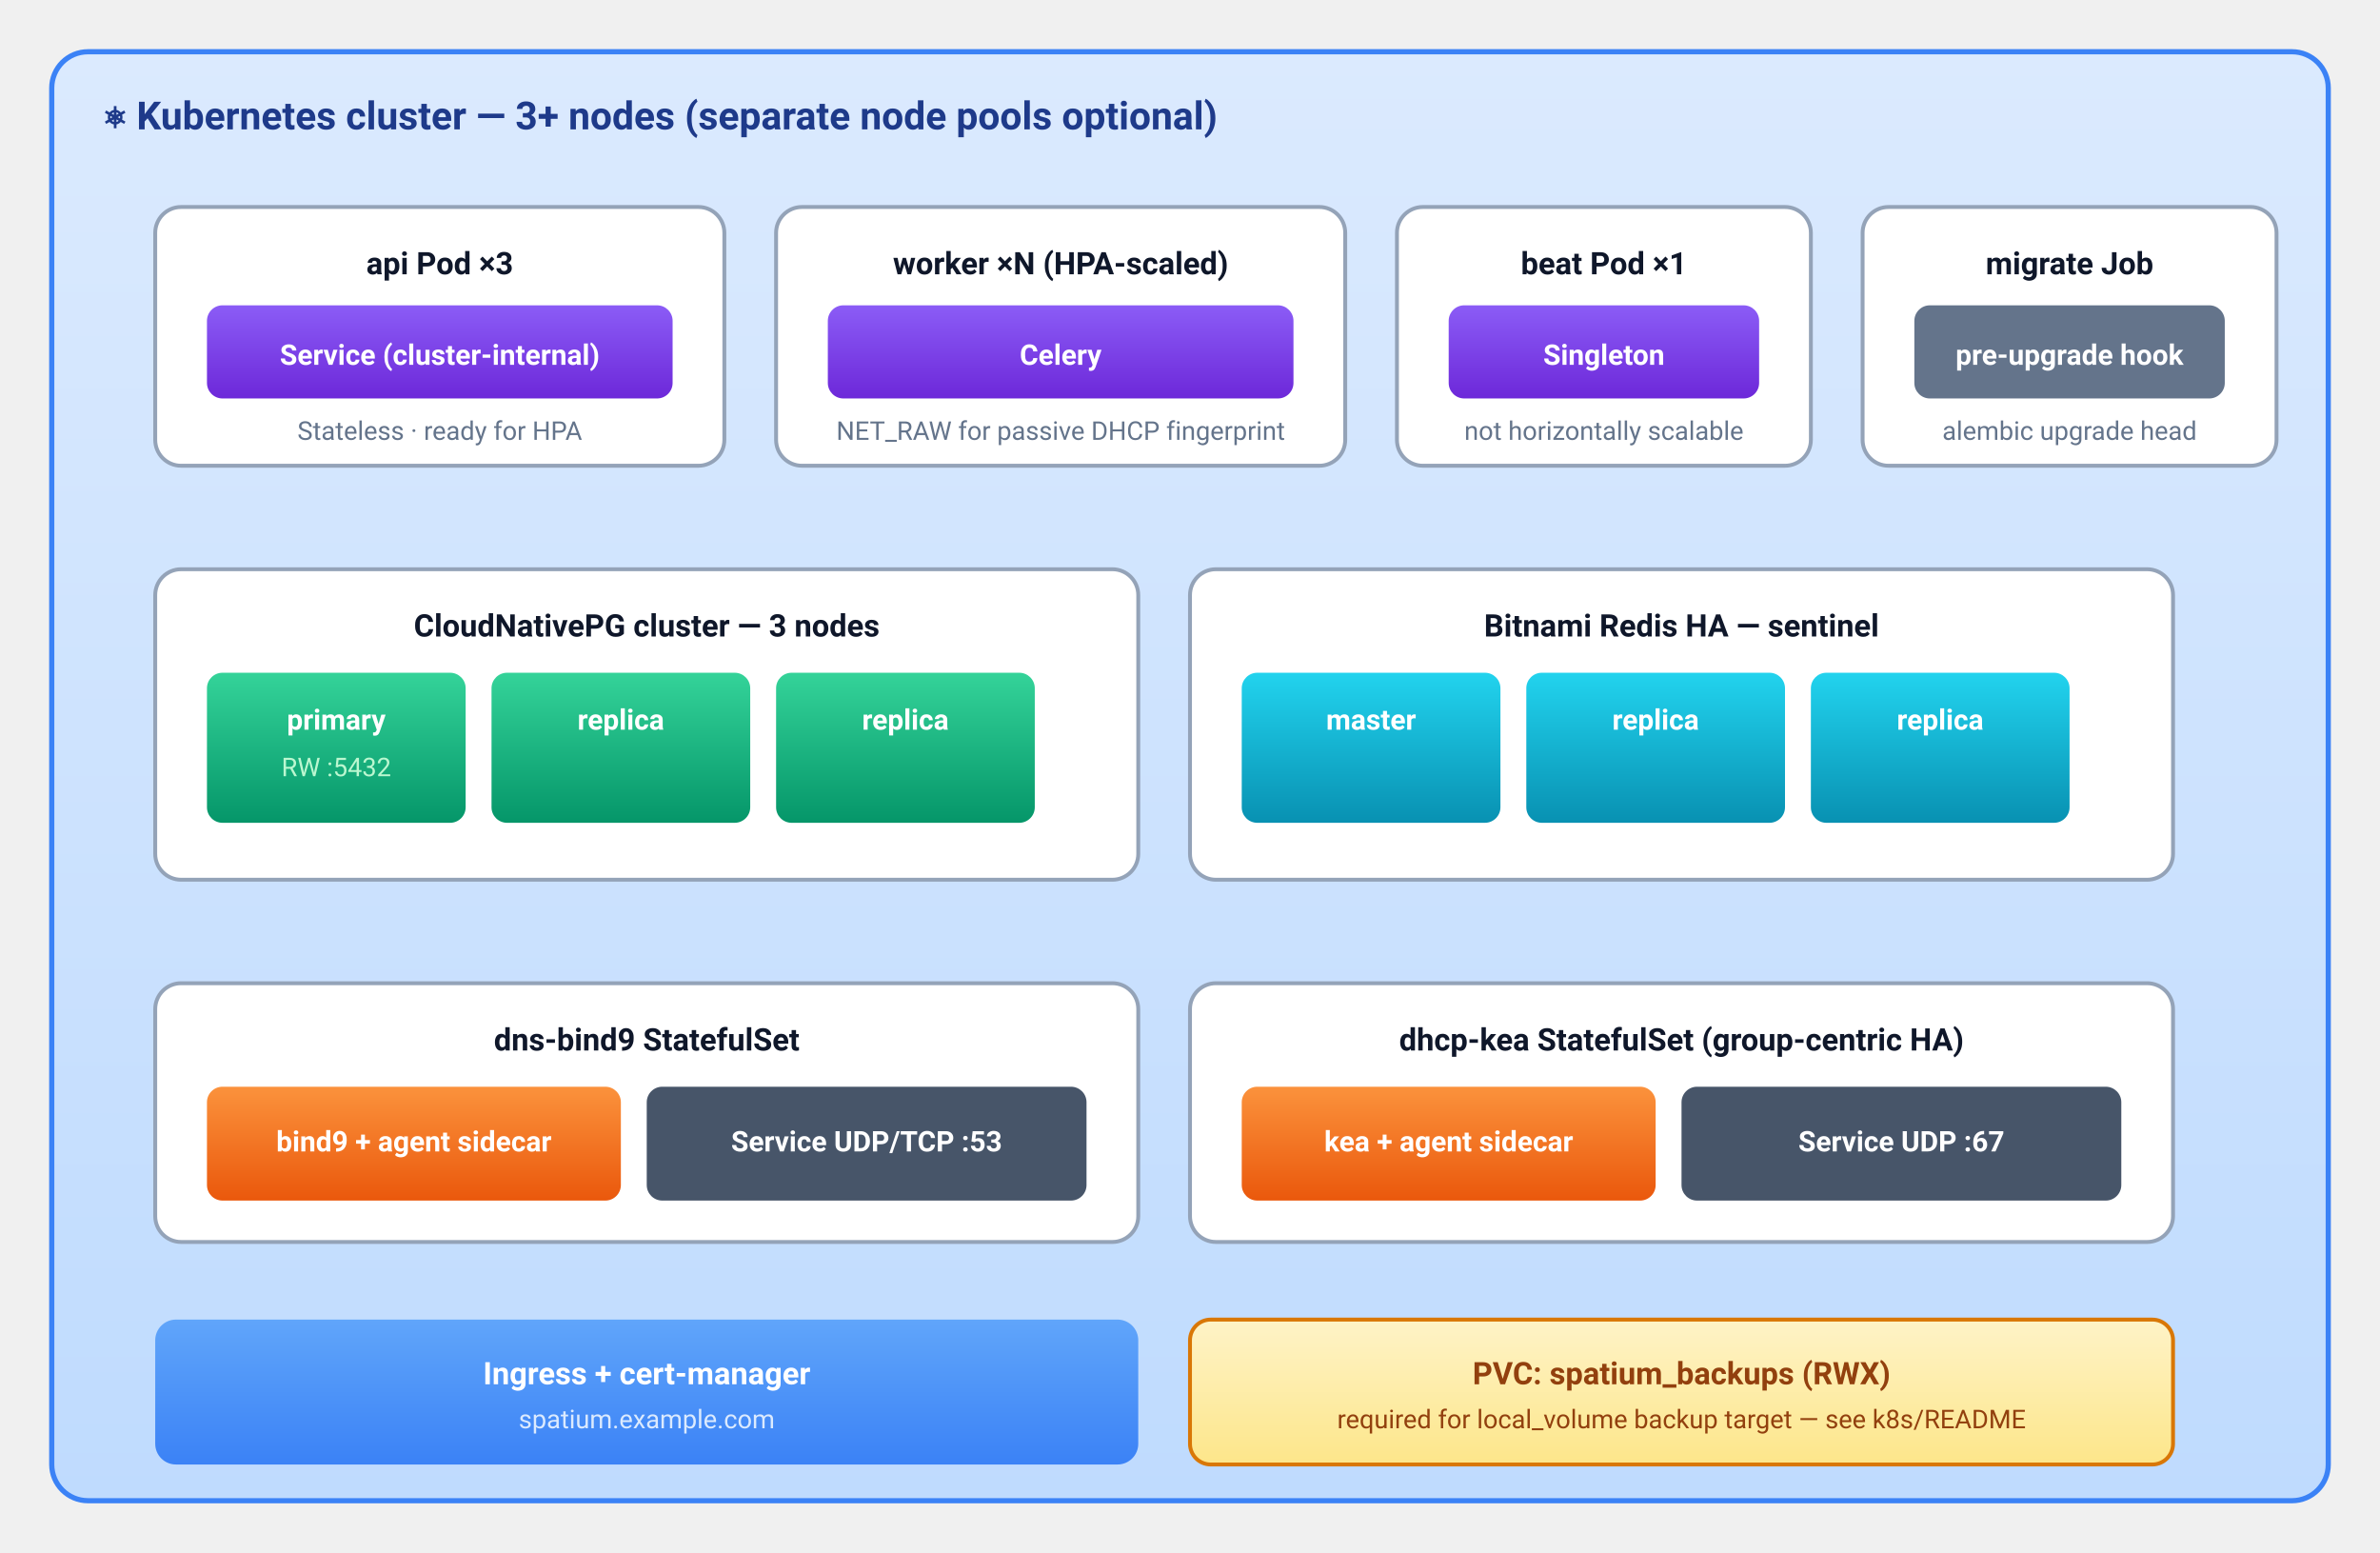
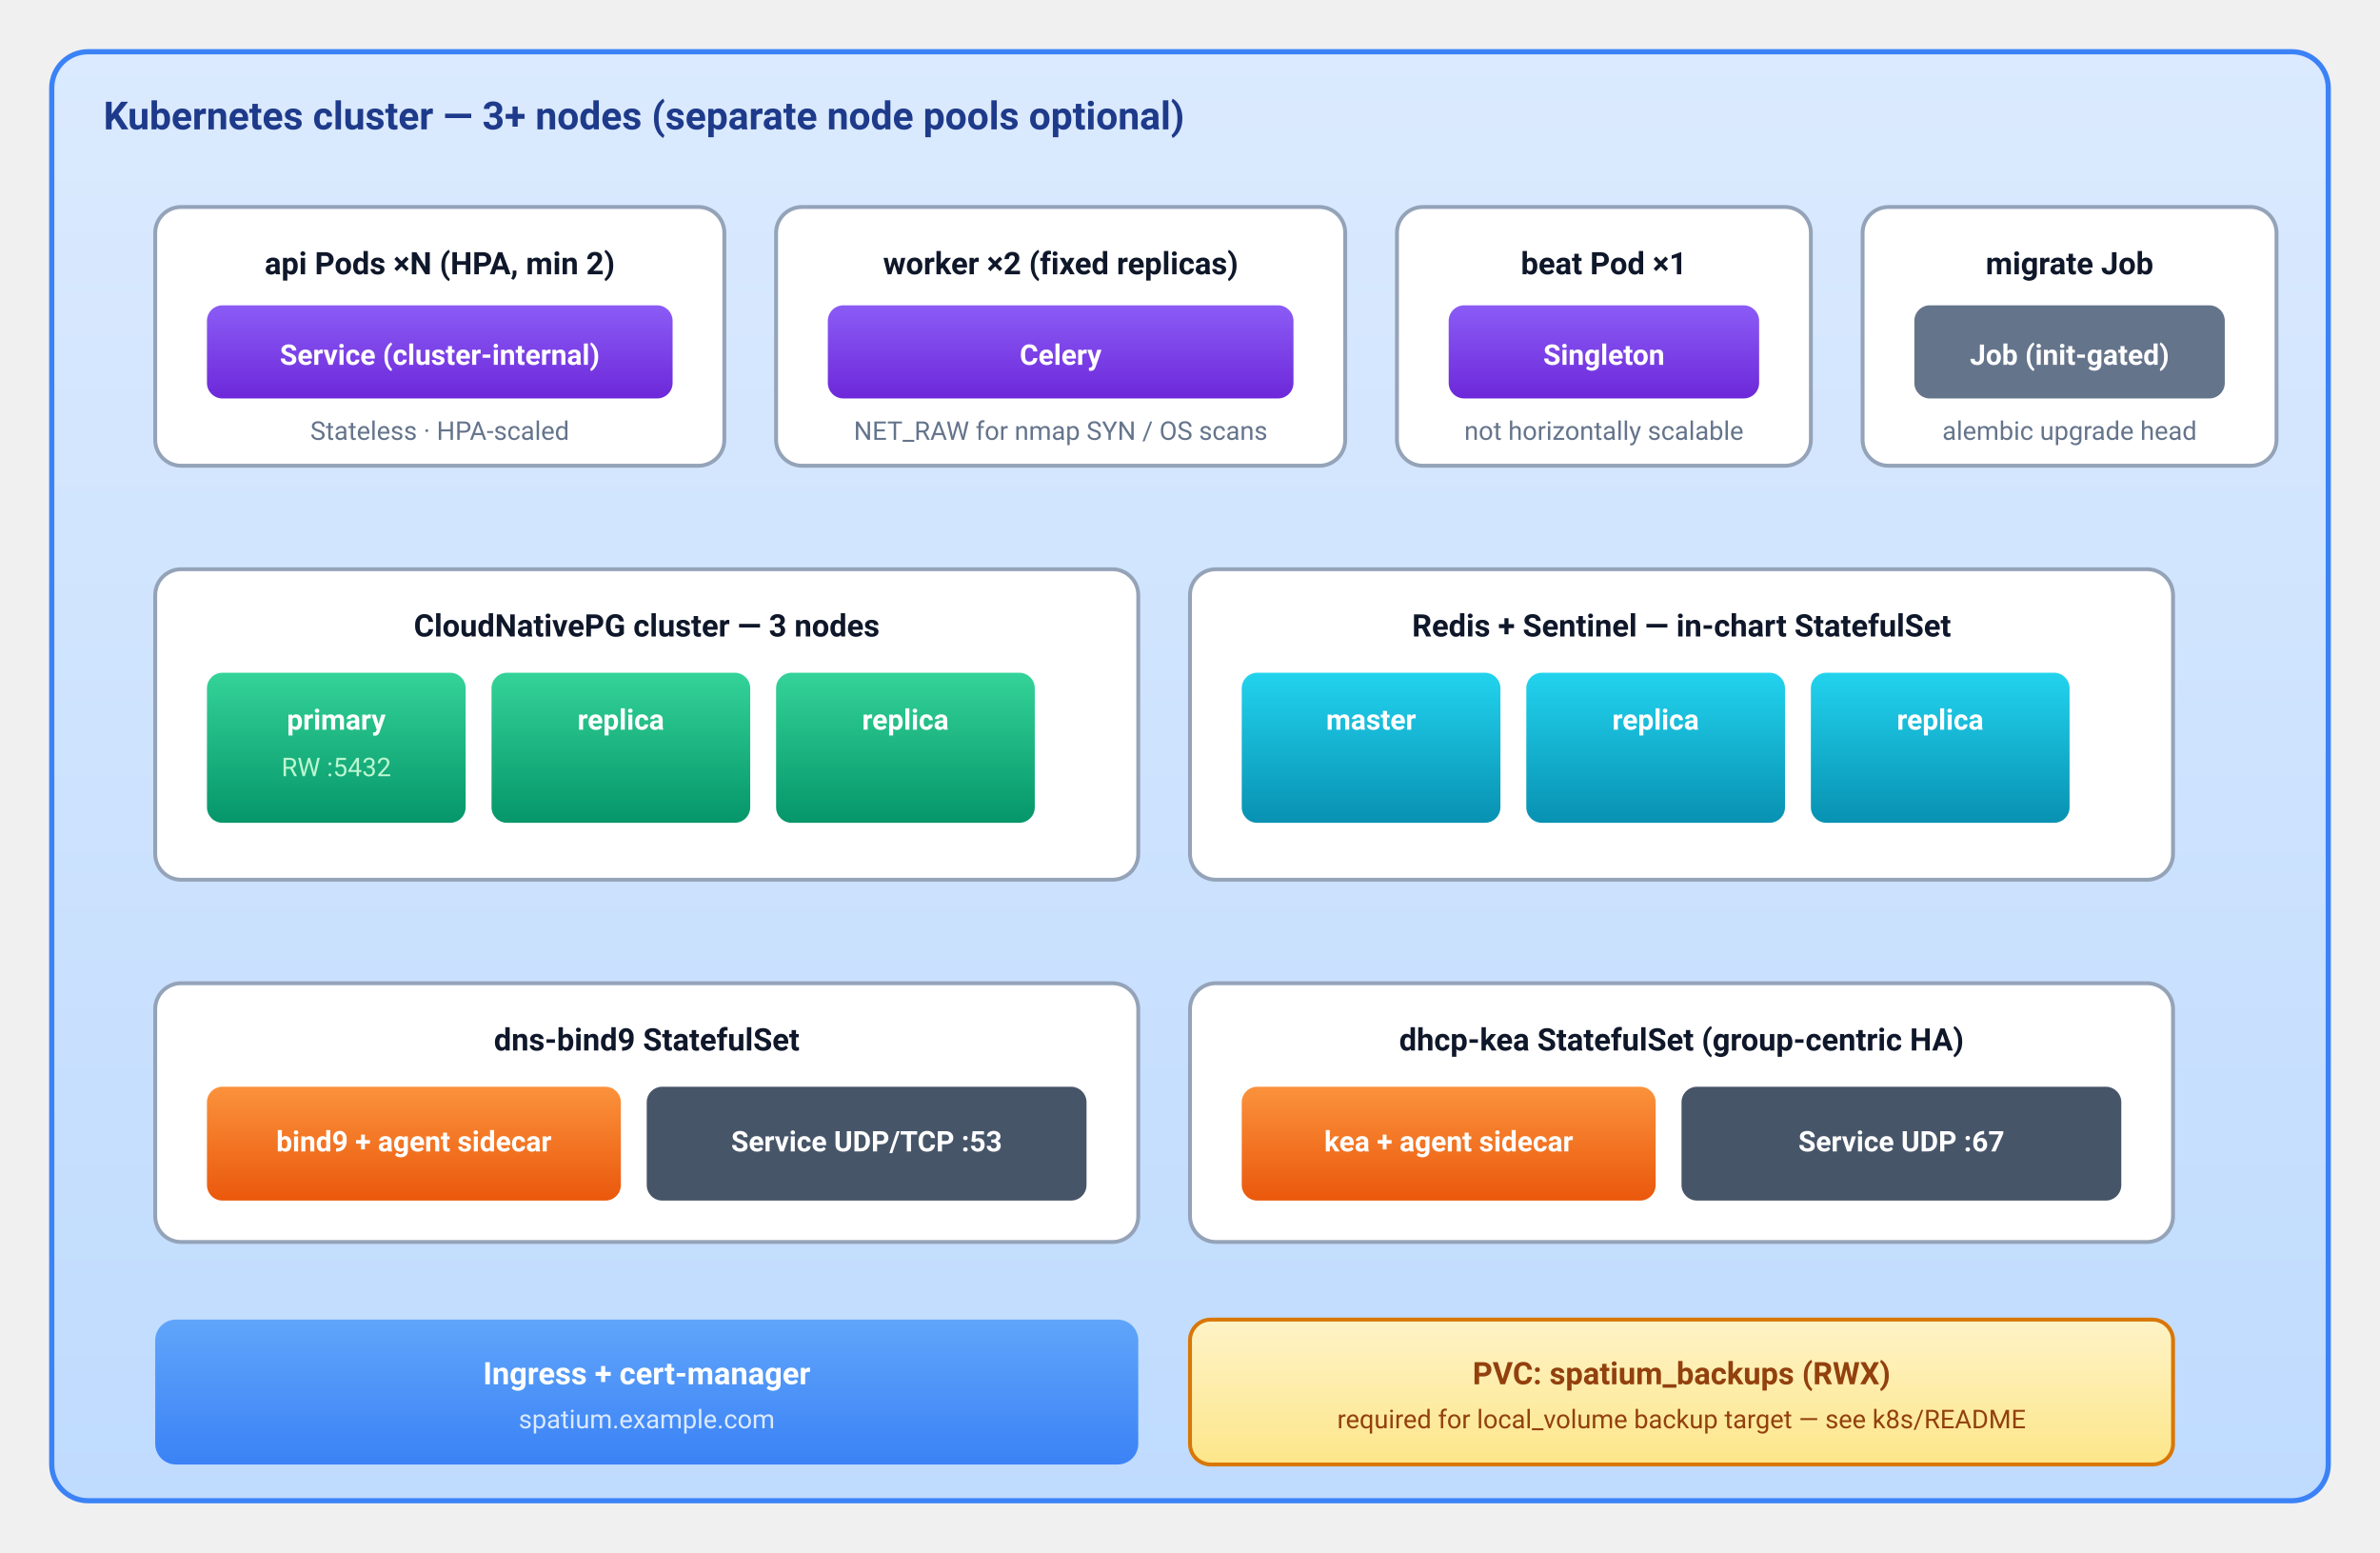
<svg xmlns="http://www.w3.org/2000/svg" width="920" height="600" viewBox="0 0 920 600" preserveAspectRatio="xMidYMid meet" font-family="ui-sans-serif, system-ui, -apple-system, 'Segoe UI', Roboto, Helvetica, Arial, sans-serif">
  <defs>
    <linearGradient id="t6-k8s" x1="0" y1="0" x2="0" y2="1">
      <stop offset="0%" stop-color="#dbeafe" />
      <stop offset="100%" stop-color="#bfdbfe" />
    </linearGradient>
    <linearGradient id="t6-pod" x1="0" y1="0" x2="0" y2="1">
      <stop offset="0%" stop-color="#8b5cf6" />
      <stop offset="100%" stop-color="#6d28d9" />
    </linearGradient>
    <linearGradient id="t6-store" x1="0" y1="0" x2="0" y2="1">
      <stop offset="0%" stop-color="#34d399" />
      <stop offset="100%" stop-color="#059669" />
    </linearGradient>
    <linearGradient id="t6-cache" x1="0" y1="0" x2="0" y2="1">
      <stop offset="0%" stop-color="#22d3ee" />
      <stop offset="100%" stop-color="#0891b2" />
    </linearGradient>
    <linearGradient id="t6-agent" x1="0" y1="0" x2="0" y2="1">
      <stop offset="0%" stop-color="#fb923c" />
      <stop offset="100%" stop-color="#ea580c" />
    </linearGradient>
    <linearGradient id="t6-ingress" x1="0" y1="0" x2="0" y2="1">
      <stop offset="0%" stop-color="#60a5fa" />
      <stop offset="100%" stop-color="#3b82f6" />
    </linearGradient>
    <linearGradient id="t6-pvc" x1="0" y1="0" x2="0" y2="1">
      <stop offset="0%" stop-color="#fef3c7" />
      <stop offset="100%" stop-color="#fde68a" />
    </linearGradient>
  </defs>
  <rect x="20" y="20" width="880" height="560" rx="14" fill="url(#t6-k8s)" stroke="#3b82f6" stroke-width="2" />
-   <text x="40" y="50" font-size="15" font-weight="600" fill="#1e3a8a">⎈  Kubernetes cluster — 3+ nodes (separate node pools optional)</text>
+   <text x="40" y="50" font-size="15" font-weight="600" fill="#1e3a8a">Kubernetes cluster — 3+ nodes (separate node pools optional)</text>
  <g>
    <rect x="60" y="80" width="220" height="100" rx="10" fill="#ffffff" stroke="#94a3b8" stroke-width="1.5" />
-     <text x="170" y="106" text-anchor="middle" font-size="12" font-weight="600" fill="#0f172a">api Pod ×3</text>
+     <text x="170" y="106" text-anchor="middle" font-size="12" font-weight="600" fill="#0f172a">api Pods ×N (HPA, min 2)</text>
    <rect x="80" y="118" width="180" height="36" rx="6" fill="url(#t6-pod)" />
    <text x="170" y="141" text-anchor="middle" font-size="11" font-weight="600" fill="#ffffff">Service (cluster-internal)</text>
-     <text x="170" y="170" text-anchor="middle" font-size="10" fill="#64748b">Stateless · ready for HPA</text>
+     <text x="170" y="170" text-anchor="middle" font-size="10" fill="#64748b">Stateless · HPA-scaled</text>
  </g>
  <g>
    <rect x="300" y="80" width="220" height="100" rx="10" fill="#ffffff" stroke="#94a3b8" stroke-width="1.5" />
-     <text x="410" y="106" text-anchor="middle" font-size="12" font-weight="600" fill="#0f172a">worker ×N (HPA-scaled)</text>
+     <text x="410" y="106" text-anchor="middle" font-size="12" font-weight="600" fill="#0f172a">worker ×2 (fixed replicas)</text>
    <rect x="320" y="118" width="180" height="36" rx="6" fill="url(#t6-pod)" />
    <text x="410" y="141" text-anchor="middle" font-size="11" font-weight="600" fill="#ffffff">Celery</text>
-     <text x="410" y="170" text-anchor="middle" font-size="10" fill="#64748b">NET_RAW for passive DHCP fingerprint</text>
+     <text x="410" y="170" text-anchor="middle" font-size="10" fill="#64748b">NET_RAW for nmap SYN / OS scans</text>
  </g>
  <g>
    <rect x="540" y="80" width="160" height="100" rx="10" fill="#ffffff" stroke="#94a3b8" stroke-width="1.5" />
    <text x="620" y="106" text-anchor="middle" font-size="12" font-weight="600" fill="#0f172a">beat Pod ×1</text>
    <rect x="560" y="118" width="120" height="36" rx="6" fill="url(#t6-pod)" />
    <text x="620" y="141" text-anchor="middle" font-size="11" font-weight="600" fill="#ffffff">Singleton</text>
    <text x="620" y="170" text-anchor="middle" font-size="10" fill="#64748b">not horizontally scalable</text>
  </g>
  <g>
    <rect x="720" y="80" width="160" height="100" rx="10" fill="#ffffff" stroke="#94a3b8" stroke-width="1.5" />
    <text x="800" y="106" text-anchor="middle" font-size="12" font-weight="600" fill="#0f172a">migrate Job</text>
    <rect x="740" y="118" width="120" height="36" rx="6" fill="#64748b" />
-     <text x="800" y="141" text-anchor="middle" font-size="11" font-weight="600" fill="#ffffff">pre-upgrade hook</text>
+     <text x="800" y="141" text-anchor="middle" font-size="11" font-weight="600" fill="#ffffff">Job (init-gated)</text>
    <text x="800" y="170" text-anchor="middle" font-size="10" fill="#64748b">alembic upgrade head</text>
  </g>
  <g>
    <rect x="60" y="220" width="380" height="120" rx="10" fill="#ffffff" stroke="#94a3b8" stroke-width="1.5" />
    <text x="250" y="246" text-anchor="middle" font-size="12" font-weight="600" fill="#0f172a">CloudNativePG cluster — 3 nodes</text>
    <rect x="80" y="260" width="100" height="58" rx="6" fill="url(#t6-store)" />
    <text x="130" y="282" text-anchor="middle" font-size="11" font-weight="600" fill="#ffffff">primary</text>
    <text x="130" y="300" text-anchor="middle" font-size="10" fill="#bbf7d0">RW :5432</text>
    <rect x="190" y="260" width="100" height="58" rx="6" fill="url(#t6-store)" />
    <text x="240" y="282" text-anchor="middle" font-size="11" font-weight="600" fill="#ffffff">replica</text>
    <rect x="300" y="260" width="100" height="58" rx="6" fill="url(#t6-store)" />
    <text x="350" y="282" text-anchor="middle" font-size="11" font-weight="600" fill="#ffffff">replica</text>
  </g>
  <g>
    <rect x="460" y="220" width="380" height="120" rx="10" fill="#ffffff" stroke="#94a3b8" stroke-width="1.5" />
-     <text x="650" y="246" text-anchor="middle" font-size="12" font-weight="600" fill="#0f172a">Bitnami Redis HA — sentinel</text>
+     <text x="650" y="246" text-anchor="middle" font-size="12" font-weight="600" fill="#0f172a">Redis + Sentinel — in-chart StatefulSet</text>
    <rect x="480" y="260" width="100" height="58" rx="6" fill="url(#t6-cache)" />
    <text x="530" y="282" text-anchor="middle" font-size="11" font-weight="600" fill="#ffffff">master</text>
    <rect x="590" y="260" width="100" height="58" rx="6" fill="url(#t6-cache)" />
    <text x="640" y="282" text-anchor="middle" font-size="11" font-weight="600" fill="#ffffff">replica</text>
    <rect x="700" y="260" width="100" height="58" rx="6" fill="url(#t6-cache)" />
    <text x="750" y="282" text-anchor="middle" font-size="11" font-weight="600" fill="#ffffff">replica</text>
  </g>
  <g>
    <rect x="60" y="380" width="380" height="100" rx="10" fill="#ffffff" stroke="#94a3b8" stroke-width="1.5" />
    <text x="250" y="406" text-anchor="middle" font-size="12" font-weight="600" fill="#0f172a">dns-bind9 StatefulSet</text>
    <rect x="80" y="420" width="160" height="44" rx="6" fill="url(#t6-agent)" />
    <text x="160" y="445" text-anchor="middle" font-size="11" font-weight="600" fill="#ffffff">bind9 + agent sidecar</text>
    <rect x="250" y="420" width="170" height="44" rx="6" fill="#475569" />
    <text x="335" y="445" text-anchor="middle" font-size="11" font-weight="600" fill="#ffffff">Service UDP/TCP :53</text>
  </g>
  <g>
    <rect x="460" y="380" width="380" height="100" rx="10" fill="#ffffff" stroke="#94a3b8" stroke-width="1.5" />
    <text x="650" y="406" text-anchor="middle" font-size="12" font-weight="600" fill="#0f172a">dhcp-kea StatefulSet (group-centric HA)</text>
    <rect x="480" y="420" width="160" height="44" rx="6" fill="url(#t6-agent)" />
    <text x="560" y="445" text-anchor="middle" font-size="11" font-weight="600" fill="#ffffff">kea + agent sidecar</text>
    <rect x="650" y="420" width="170" height="44" rx="6" fill="#475569" />
    <text x="735" y="445" text-anchor="middle" font-size="11" font-weight="600" fill="#ffffff">Service UDP :67</text>
  </g>
  <g>
    <rect x="60" y="510" width="380" height="56" rx="8" fill="url(#t6-ingress)" />
    <text x="250" y="535" text-anchor="middle" font-size="12" font-weight="600" fill="#ffffff">Ingress + cert-manager</text>
    <text x="250" y="552" text-anchor="middle" font-size="10" fill="#dbeafe">spatium.example.com</text>
  </g>
  <g>
    <rect x="460" y="510" width="380" height="56" rx="8" fill="url(#t6-pvc)" stroke="#d97706" stroke-width="1.5" />
    <text x="650" y="535" text-anchor="middle" font-size="12" font-weight="600" fill="#92400e">PVC: spatium_backups (RWX)</text>
    <text x="650" y="552" text-anchor="middle" font-size="10" fill="#92400e">required for local_volume backup target — see k8s/README</text>
  </g>
</svg>
